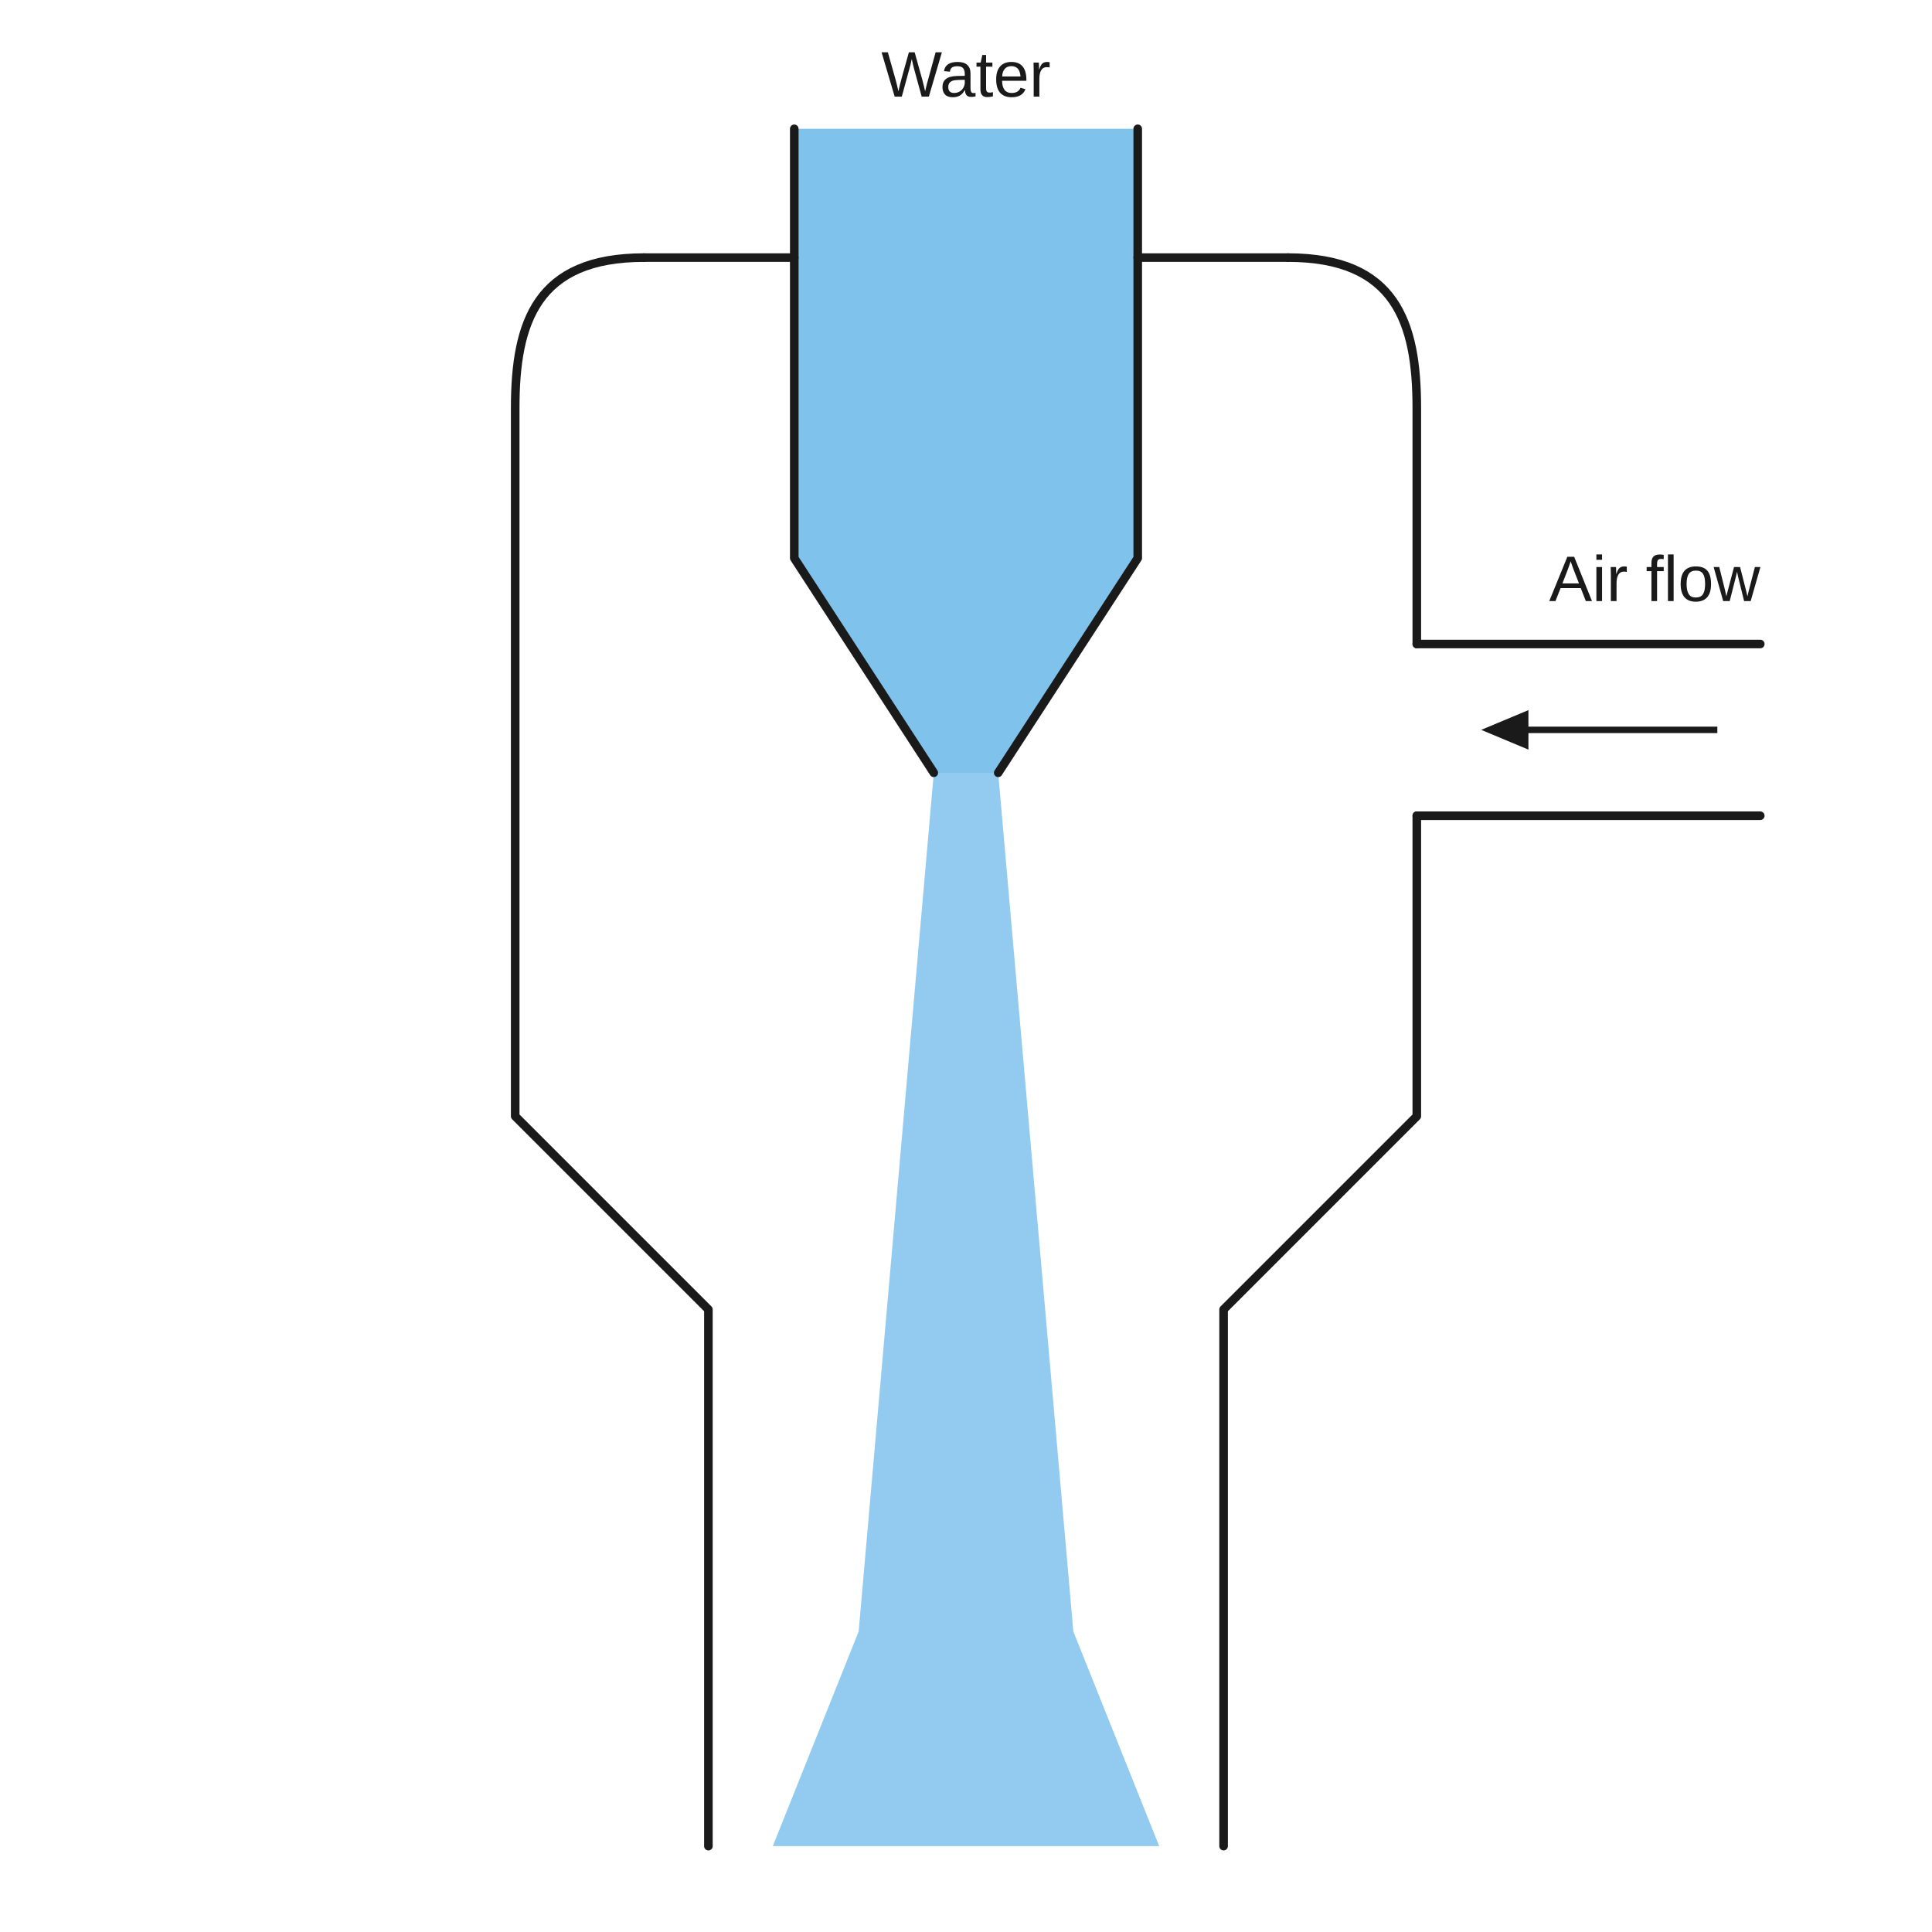
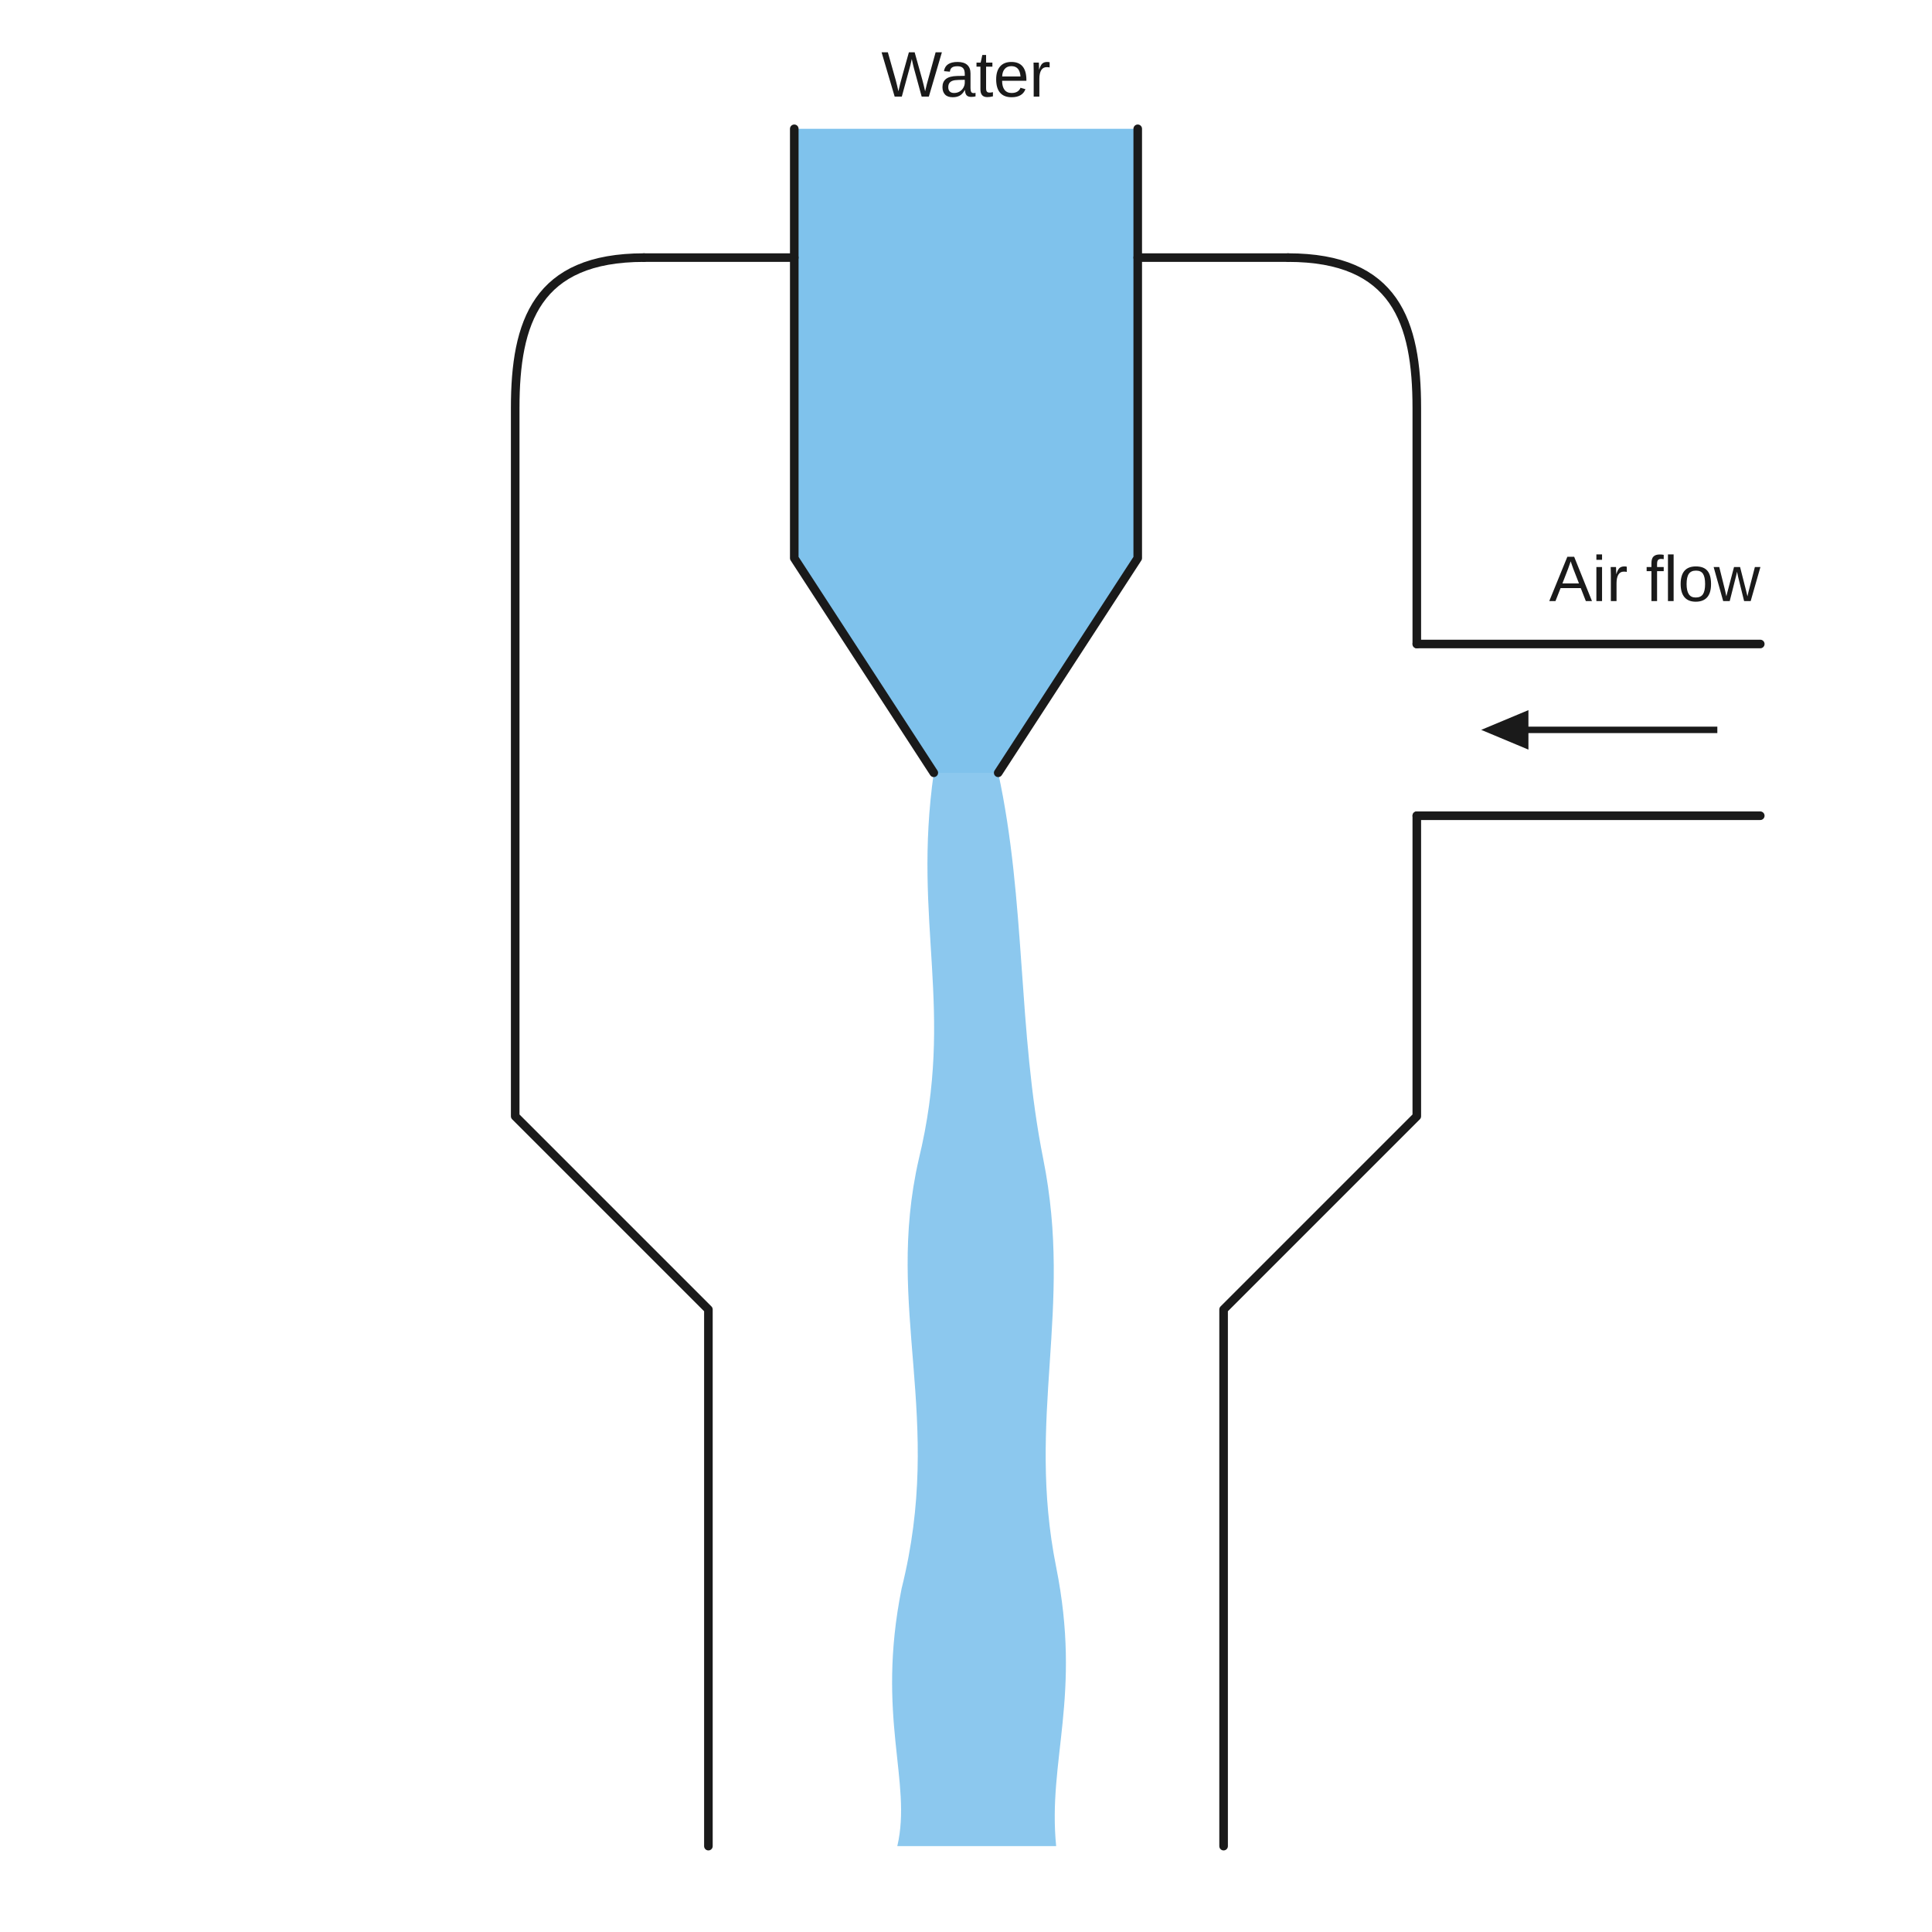
<svg xmlns="http://www.w3.org/2000/svg" viewBox="0 0 900 900" font-family="Arial, Helvetica, sans-serif">
  <rect width="900" height="900" fill="#ffffff" />
  <path d="M300 120 C250 120 240 150 240 190 L240 520 L330 610 L330 860" stroke="#1a1a1a" stroke-width="4" fill="none" stroke-linejoin="round" stroke-linecap="round" />
  <path d="M600 120 C650 120 660 150 660 190 L660 300" stroke="#1a1a1a" stroke-width="4" fill="none" stroke-linejoin="round" stroke-linecap="round" />
  <path d="M660 380 L660 520 L570 610 L570 860" stroke="#1a1a1a" stroke-width="4" fill="none" stroke-linejoin="round" stroke-linecap="round" />
  <line x1="660.0" y1="300.0" x2="820.0" y2="300.0" stroke="#1a1a1a" stroke-width="4" stroke-linecap="round" />
  <line x1="660.0" y1="380.0" x2="820.0" y2="380.0" stroke="#1a1a1a" stroke-width="4" stroke-linecap="round" />
  <line x1="800.0" y1="340.0" x2="707.6" y2="340.0" stroke="#1a1a1a" stroke-width="3" stroke-linecap="butt" />
  <path d="M690.0 340.0 L712.0 330.8 L712.0 349.2 Z" fill="#1a1a1a" />
  <text x="820.0" y="280.0" font-size="30" fill="#1a1a1a" text-anchor="end" font-weight="400">Air flow</text>
  <path d="M370 60 L530 60 L530 260 L465 360 L435 360 L370 260 Z" fill="#7fc2ec" />
-   <path d="M435 360 L465 360 L500 760 L540 860 L360 860 L400 760 Z" fill="#7fc2ec" opacity="0.85" />
+   <path d="M435 360 C425 430 445 470 428 540 C412 610 440 660 420 740 C408 800 425 830 418 860 L492 860 C488 820 504 790 492 730 C478 660 500 610 486 540 C474 480 478 420 465 360 Z" fill="#7fc2ec" opacity="0.9" />
  <path d="M370 60 L370 260 L435 360" stroke="#1a1a1a" stroke-width="4" fill="none" stroke-linejoin="round" stroke-linecap="round" />
  <path d="M530 60 L530 260 L465 360" stroke="#1a1a1a" stroke-width="4" fill="none" stroke-linejoin="round" stroke-linecap="round" />
  <line x1="300.0" y1="120.0" x2="370.0" y2="120.0" stroke="#1a1a1a" stroke-width="4" stroke-linecap="round" />
  <line x1="530.0" y1="120.0" x2="600.0" y2="120.0" stroke="#1a1a1a" stroke-width="4" stroke-linecap="round" />
  <text x="450.0" y="45.0" font-size="30" fill="#1a1a1a" text-anchor="middle" font-weight="400">Water</text>
</svg>
